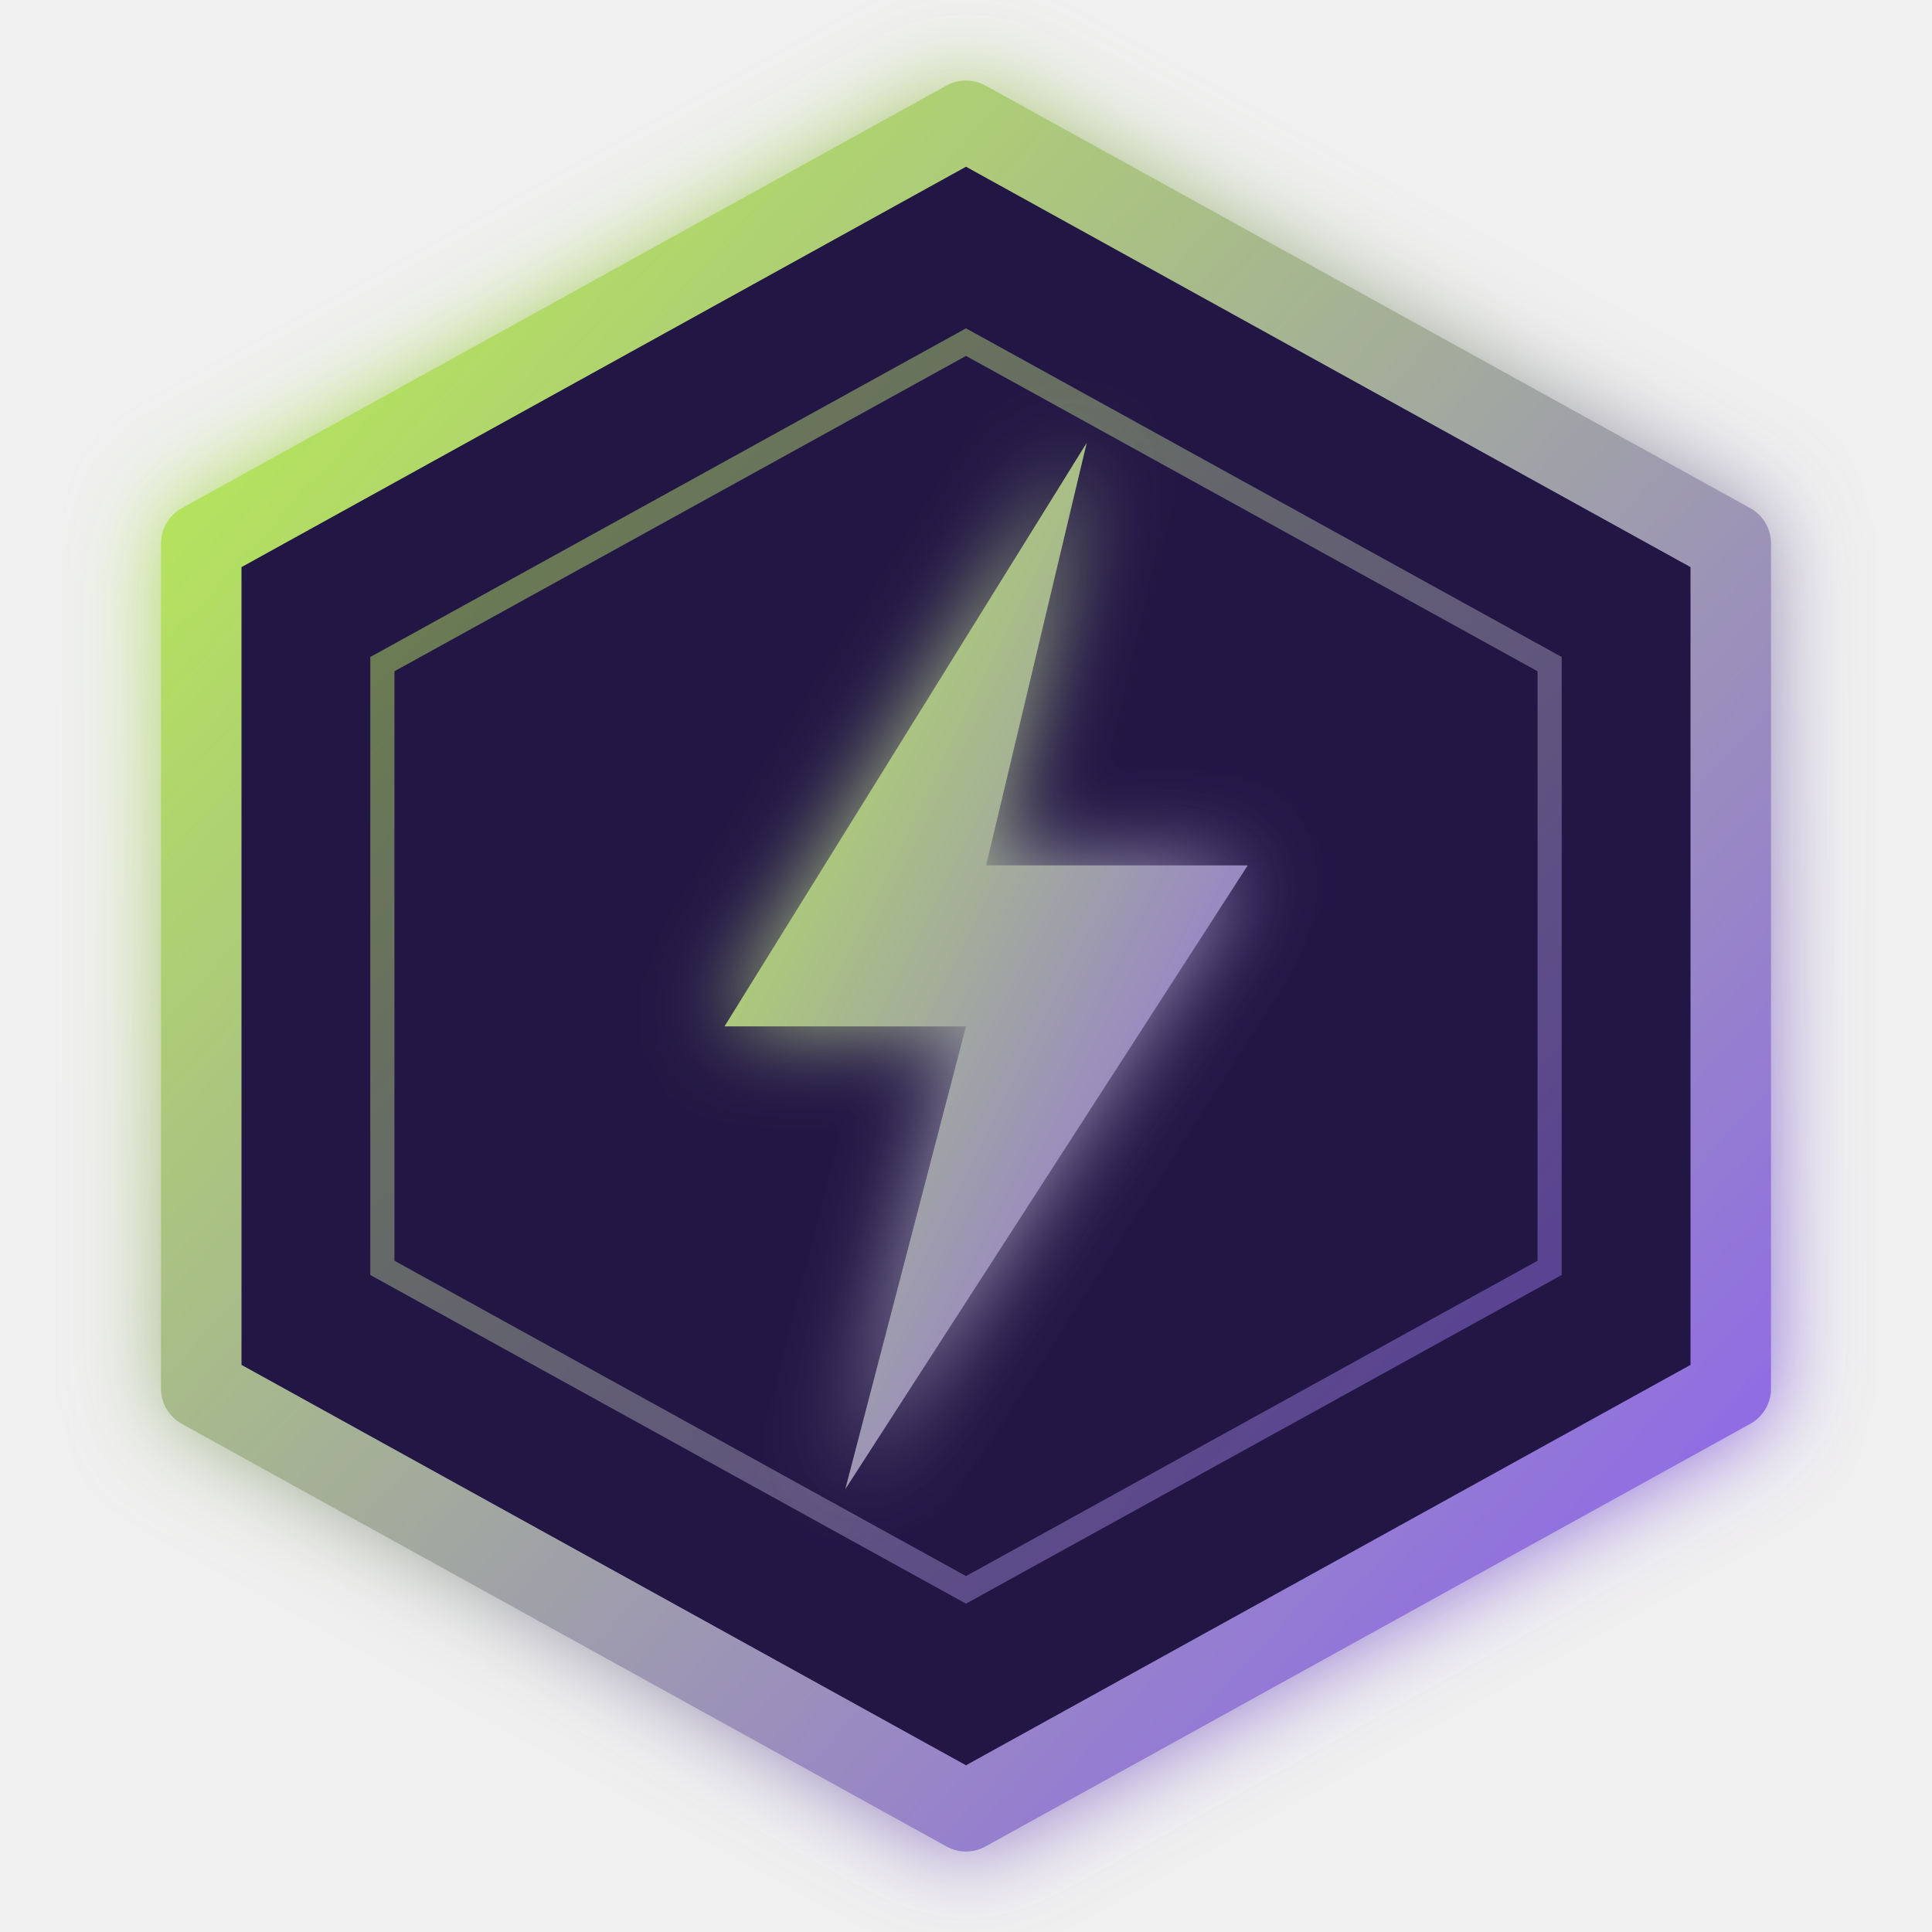
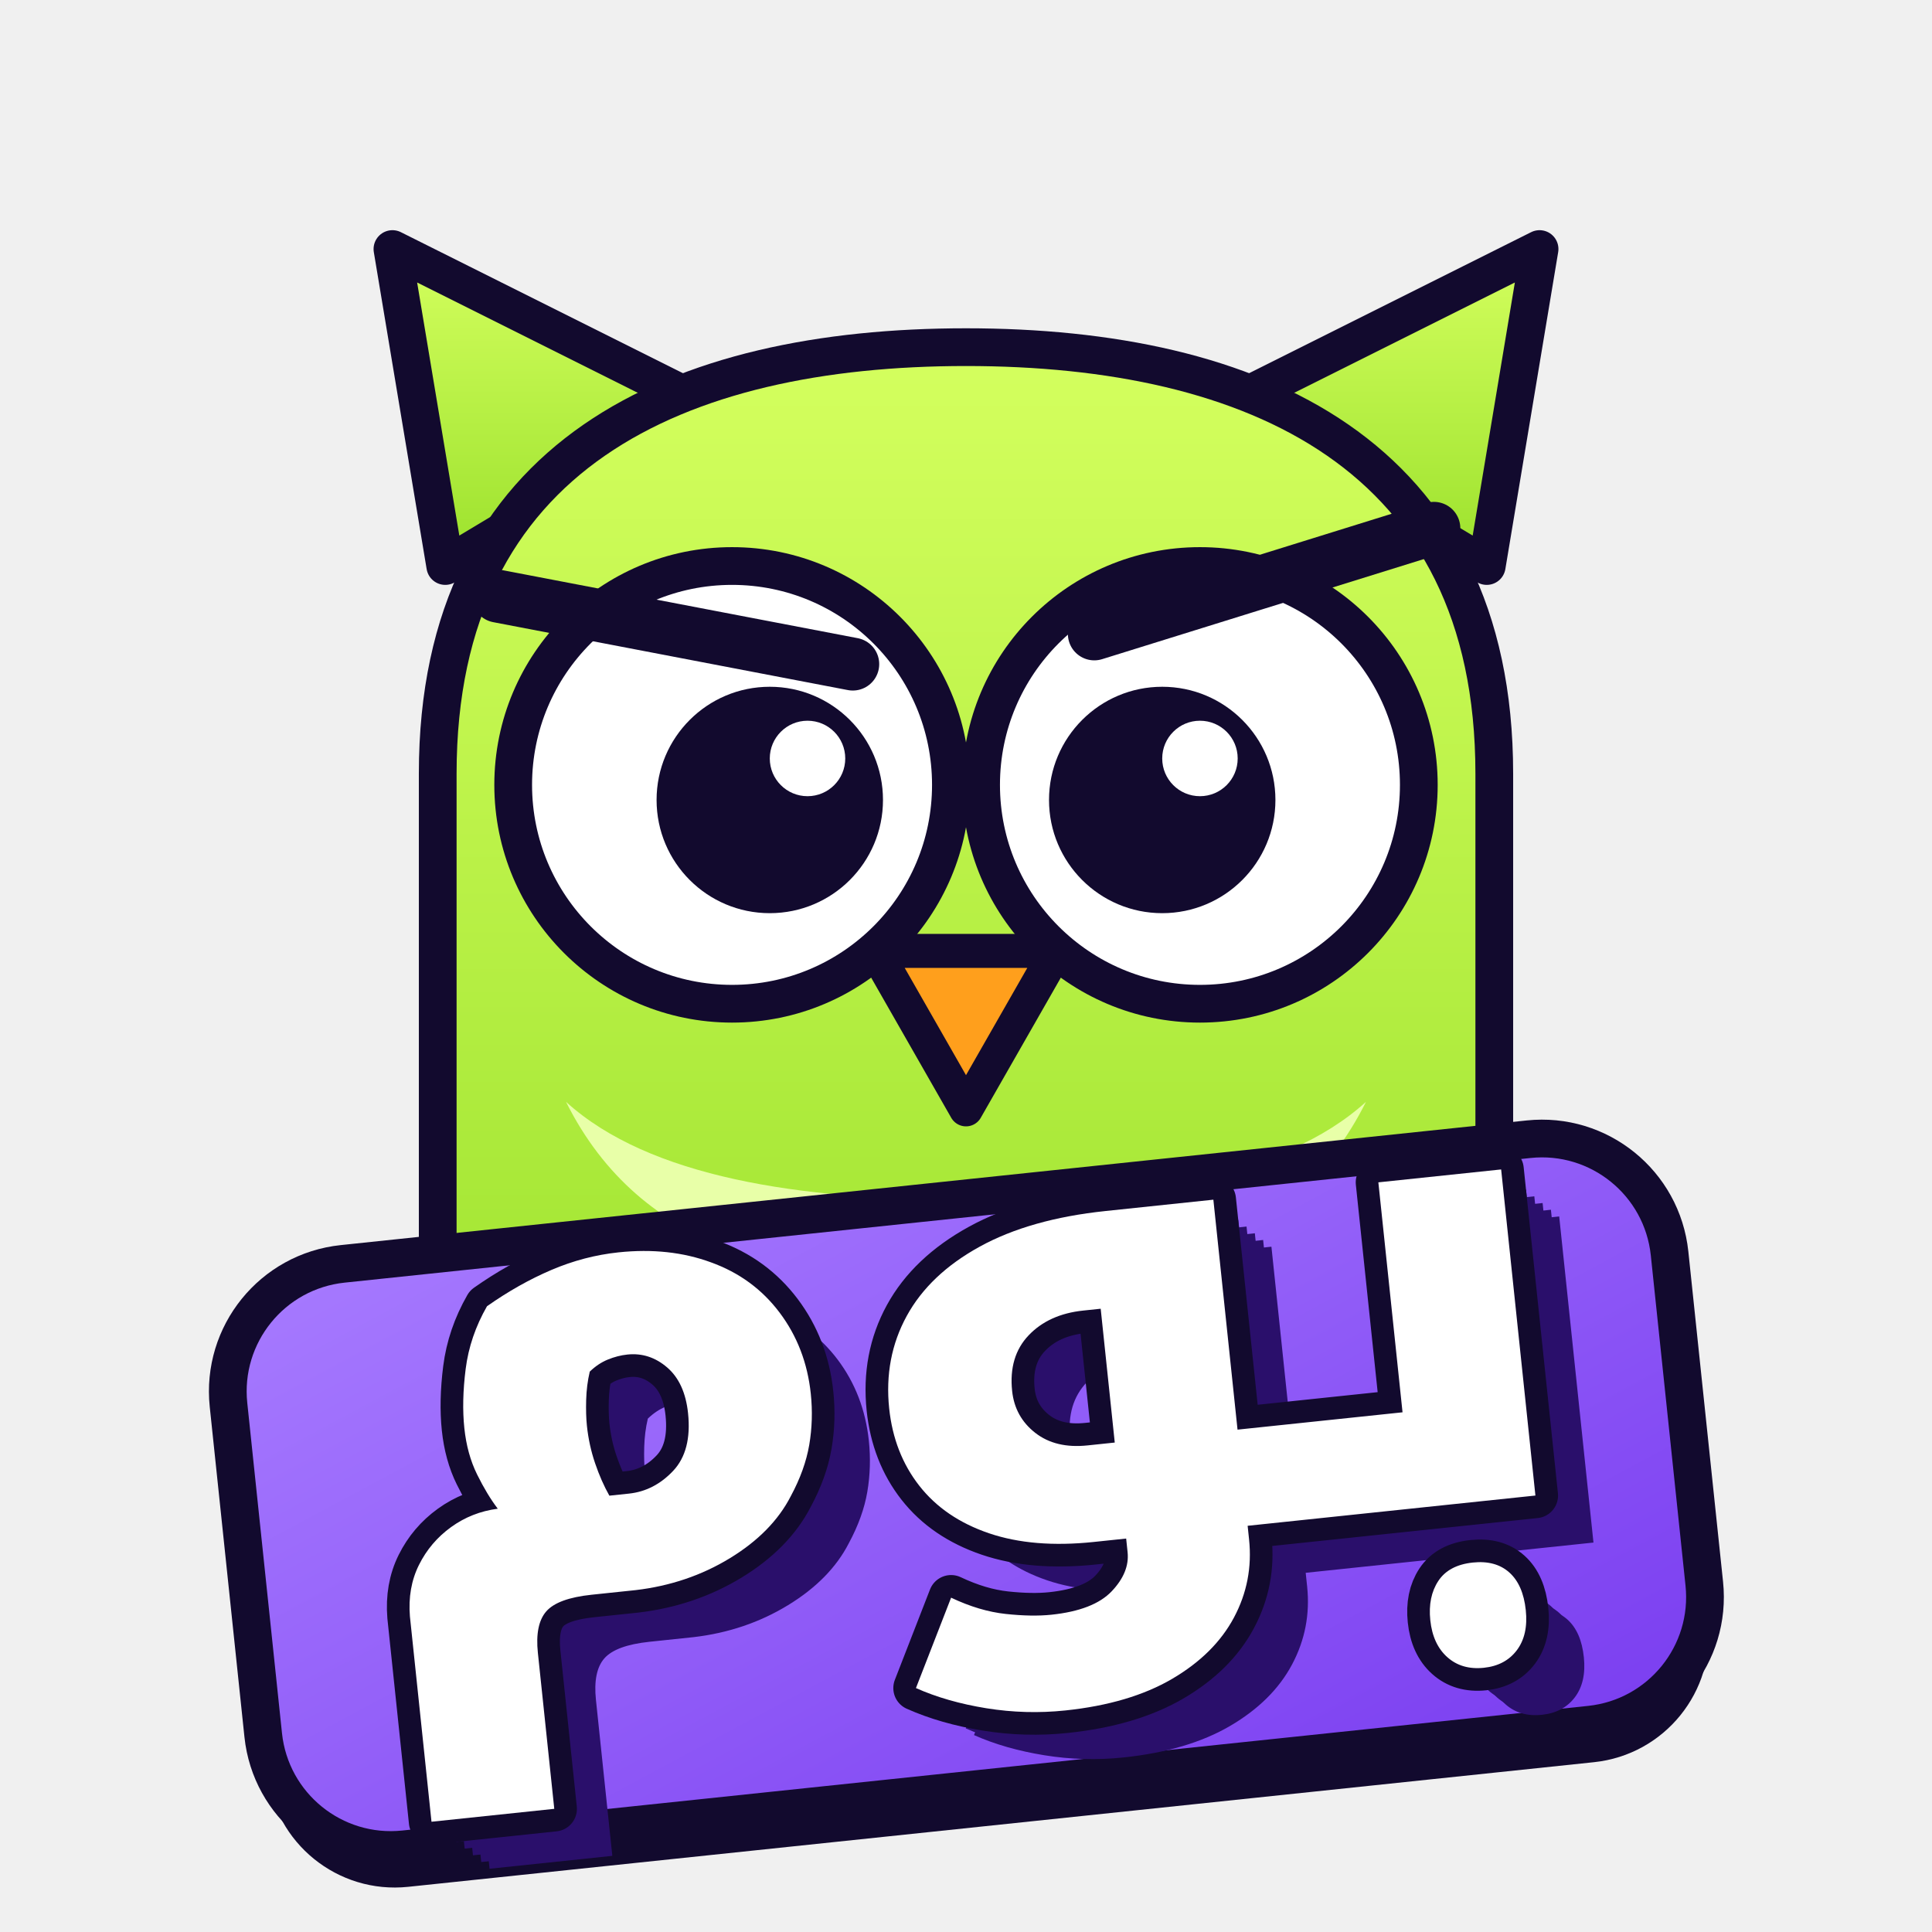
- <svg xmlns="http://www.w3.org/2000/svg" viewBox="0 0 96 96" width="96" height="96" role="img" aria-label="ZAKA ARENA">
+ <svg xmlns="http://www.w3.org/2000/svg" viewBox="0 0 512 512" role="img" aria-label="بوم BOOM">
  <defs>
-     <linearGradient id="g" x1="0" y1="0" x2="1" y2="1">
-       <stop offset="0" stop-color="#b9f34b" />
-       <stop offset="1" stop-color="#8b5cf6" />
+     <linearGradient id="bg" x1="0" y1="0" x2="1" y2="1">
+       <stop offset="0" stop-color="#2d1a6e" />
+       <stop offset="1" stop-color="#120a2e" />
    </linearGradient>
-     <filter id="glow" x="-30%" y="-30%" width="160%" height="160%">
-       <feGaussianBlur stdDeviation="2.2" result="b" />
-       <feMerge>
-         <feMergeNode in="b" />
-         <feMergeNode in="SourceGraphic" />
-       </feMerge>
-     </filter>
+     <linearGradient id="ow" x1="0" y1="0" x2="0" y2="1">
+       <stop offset="0" stop-color="#d4ff5e" />
+       <stop offset="1" stop-color="#9be12c" />
+     </linearGradient>
+     <linearGradient id="bn" x1="0" y1="0" x2="1" y2="1">
+       <stop offset="0" stop-color="#a77bff" />
+       <stop offset="1" stop-color="#7a3df0" />
+     </linearGradient>
  </defs>
-   <polygon points="48,6 86,27 86,69 48,90 10,69 10,27" fill="#211344" stroke="url(#g)" stroke-width="4" stroke-linejoin="round" filter="url(#glow)" />
-   <polygon points="48,17 77,33 77,63 48,79 19,63 19,33" fill="none" stroke="url(#g)" stroke-width="1.2" opacity=".5" />
-   <path d="M54 22 L36 51 H48 L42 74 L62 43 H49 Z" fill="url(#g)" filter="url(#glow)" />
+   <g stroke="#120a2e" stroke-width="10" stroke-linejoin="round" stroke-linecap="round">
+     <path d="M118 150 L104 66 L188 108 Z" fill="url(#ow)" />
+     <path d="M394 150 L408 66 L324 108 Z" fill="url(#ow)" />
+     <path d="M116 205 C116 120 180 92 256 92 C332 92 396 120 396 205 L396 330 C396 372 330 392 256 392 C182 392 116 372 116 330 Z" fill="url(#ow)" />
+     <path d="M150 292 C170 332 210 340 256 340 C302 340 342 332 362 292 C340 312 300 318 256 318 C212 318 172 312 150 292Z" fill="#e8ffa8" stroke-width="0" />
+     <circle cx="194" cy="208" r="58" fill="#fff" />
+     <circle cx="318" cy="208" r="58" fill="#fff" />
+   </g>
+   <circle cx="204" cy="212" r="30" fill="#120a2e" />
+   <circle cx="308" cy="212" r="30" fill="#120a2e" />
+   <circle cx="214" cy="201" r="10" fill="#fff" />
+   <circle cx="318" cy="201" r="10" fill="#fff" />
+   <path d="M132 158 L226 176" stroke="#120a2e" stroke-width="14" stroke-linecap="round" />
+   <path d="M380 140 L290 168" stroke="#120a2e" stroke-width="14" stroke-linecap="round" />
+   <path d="M232 252 L280 252 L256 294 Z" fill="#ff9f1c" stroke="#120a2e" stroke-width="9" stroke-linejoin="round" />
+   <g transform="rotate(-6 256 395)">
+     <rect x="64" y="318" width="384" height="156" rx="34" fill="#120a2e" transform="translate(0 10)" />
+     <rect x="64" y="318" width="384" height="156" rx="34" fill="url(#bn)" stroke="#120a2e" stroke-width="10" />
+     <g transform="translate(0 0)">
+       <path d="M65 4Q66 -40 87.0 -73.0Q108 -106 142.0 -125.5Q176 -145 216 -146Q202 -169 190.0 -201.5Q178 -234 178 -274Q178 -315 189.5 -364.0Q201 -413 232 -456Q284 -485 336.0 -501.0Q388 -517 441 -517Q519 -517 580 -487Q642 -457 676.5 -399.5Q711 -342 711 -271Q711 -231 700.5 -193.5Q690 -156 664 -118Q630 -66 561.5 -33.5Q493 -1 413 0H345Q293 0 273.5 18.0Q254 36 254 80V320H65ZM365 -258Q365 -228 371.5 -199.5Q378 -171 388 -148H418Q457 -148 489.0 -175.5Q521 -203 521 -261Q521 -308 496.5 -334.0Q472 -360 438 -360Q423 -360 407.5 -355.5Q392 -351 378 -340Q371 -320 368.0 -297.5Q365 -275 365 -258Z M1048 252Q987 252 928.0 236.0Q869 220 824 194L892 62Q933 87 972.5 95.5Q1012 104 1042 104Q1107 104 1137.5 78.0Q1168 52 1168 21V0H1118Q1025 0 960.0 -30.0Q895 -60 861.5 -113.5Q828 -167 828 -236Q828 -314 869.5 -374.0Q911 -434 992.0 -468.0Q1073 -502 1189 -502H1355V-148H1499Q1504 -148 1504 -144V-5Q1504 0 1499 0H1355V21Q1355 85 1319.5 137.5Q1284 190 1215.5 221.0Q1147 252 1048 252ZM1166 -148V-354H1139Q1086 -354 1052.0 -325.0Q1018 -296 1018 -243Q1018 -203 1046.5 -175.5Q1075 -148 1124 -148Z M1489 0Q1484 0 1484 -5V-144Q1484 -148 1489 -148H1609V-502H1798V0ZM1692 254Q1658 254 1638.0 232.0Q1618 210 1618 173Q1618 137 1636.5 114.5Q1655 92 1692 92Q1727 92 1746.0 113.0Q1765 134 1765 173Q1765 211 1745.0 232.5Q1725 254 1692 254Z" transform="translate(108.7 426.1) scale(0.1731)" fill="#2a0f6b" />
+       <path d="M65 4Q66 -40 87.0 -73.0Q108 -106 142.0 -125.5Q176 -145 216 -146Q202 -169 190.0 -201.5Q178 -234 178 -274Q178 -315 189.5 -364.0Q201 -413 232 -456Q284 -485 336.0 -501.0Q388 -517 441 -517Q519 -517 580 -487Q642 -457 676.5 -399.5Q711 -342 711 -271Q711 -231 700.5 -193.5Q690 -156 664 -118Q630 -66 561.5 -33.5Q493 -1 413 0H345Q293 0 273.5 18.0Q254 36 254 80V320H65ZM365 -258Q365 -228 371.5 -199.5Q378 -171 388 -148H418Q457 -148 489.0 -175.5Q521 -203 521 -261Q521 -308 496.5 -334.0Q472 -360 438 -360Q423 -360 407.5 -355.5Q392 -351 378 -340Q371 -320 368.0 -297.5Q365 -275 365 -258Z M1048 252Q987 252 928.0 236.0Q869 220 824 194L892 62Q933 87 972.5 95.5Q1012 104 1042 104Q1107 104 1137.5 78.0Q1168 52 1168 21V0H1118Q1025 0 960.0 -30.0Q895 -60 861.5 -113.5Q828 -167 828 -236Q828 -314 869.5 -374.0Q911 -434 992.0 -468.0Q1073 -502 1189 -502H1355V-148H1499Q1504 -148 1504 -144V-5Q1504 0 1499 0H1355V21Q1355 85 1319.5 137.5Q1284 190 1215.5 221.0Q1147 252 1048 252ZM1166 -148V-354H1139Q1086 -354 1052.0 -325.0Q1018 -296 1018 -243Q1018 -203 1046.5 -175.5Q1075 -148 1124 -148Z M1489 0Q1484 0 1484 -5V-144Q1484 -148 1489 -148H1609V-502H1798V0ZM1692 254Q1658 254 1638.0 232.0Q1618 210 1618 173Q1618 137 1636.5 114.5Q1655 92 1692 92Q1727 92 1746.0 113.0Q1765 134 1765 173Q1765 211 1745.0 232.5Q1725 254 1692 254Z" transform="translate(106.7 424.1) scale(0.1731)" fill="#2a0f6b" />
+       <path d="M65 4Q66 -40 87.0 -73.0Q108 -106 142.0 -125.5Q176 -145 216 -146Q202 -169 190.0 -201.5Q178 -234 178 -274Q178 -315 189.5 -364.0Q201 -413 232 -456Q284 -485 336.0 -501.0Q388 -517 441 -517Q519 -517 580 -487Q642 -457 676.5 -399.5Q711 -342 711 -271Q711 -231 700.5 -193.5Q690 -156 664 -118Q630 -66 561.5 -33.5Q493 -1 413 0H345Q293 0 273.5 18.0Q254 36 254 80V320H65ZM365 -258Q365 -228 371.5 -199.5Q378 -171 388 -148H418Q457 -148 489.0 -175.5Q521 -203 521 -261Q521 -308 496.5 -334.0Q472 -360 438 -360Q423 -360 407.5 -355.5Q392 -351 378 -340Q371 -320 368.0 -297.5Q365 -275 365 -258Z M1048 252Q987 252 928.0 236.0Q869 220 824 194L892 62Q933 87 972.5 95.5Q1012 104 1042 104Q1107 104 1137.5 78.0Q1168 52 1168 21V0H1118Q1025 0 960.0 -30.0Q895 -60 861.5 -113.5Q828 -167 828 -236Q828 -314 869.5 -374.0Q911 -434 992.0 -468.0Q1073 -502 1189 -502H1355V-148H1499Q1504 -148 1504 -144V-5Q1504 0 1499 0H1355V21Q1355 85 1319.5 137.5Q1284 190 1215.5 221.0Q1147 252 1048 252ZM1166 -148V-354H1139Q1086 -354 1052.0 -325.0Q1018 -296 1018 -243Q1018 -203 1046.5 -175.5Q1075 -148 1124 -148Z M1489 0Q1484 0 1484 -5V-144Q1484 -148 1489 -148H1609V-502H1798V0ZM1692 254Q1658 254 1638.0 232.0Q1618 210 1618 173Q1618 137 1636.5 114.5Q1655 92 1692 92Q1727 92 1746.0 113.0Q1765 134 1765 173Q1765 211 1745.0 232.5Q1725 254 1692 254Z" transform="translate(104.7 422.1) scale(0.1731)" fill="#2a0f6b" />
+       <path d="M65 4Q66 -40 87.0 -73.0Q108 -106 142.0 -125.5Q176 -145 216 -146Q202 -169 190.0 -201.5Q178 -234 178 -274Q178 -315 189.5 -364.0Q201 -413 232 -456Q284 -485 336.0 -501.0Q388 -517 441 -517Q519 -517 580 -487Q642 -457 676.5 -399.5Q711 -342 711 -271Q711 -231 700.5 -193.5Q690 -156 664 -118Q630 -66 561.5 -33.5Q493 -1 413 0H345Q293 0 273.5 18.0Q254 36 254 80V320H65ZM365 -258Q365 -228 371.5 -199.5Q378 -171 388 -148H418Q457 -148 489.0 -175.5Q521 -203 521 -261Q521 -308 496.5 -334.0Q472 -360 438 -360Q423 -360 407.5 -355.5Q392 -351 378 -340Q371 -320 368.0 -297.5Q365 -275 365 -258Z M1048 252Q987 252 928.0 236.0Q869 220 824 194L892 62Q933 87 972.5 95.5Q1012 104 1042 104Q1107 104 1137.5 78.0Q1168 52 1168 21V0H1118Q1025 0 960.0 -30.0Q895 -60 861.5 -113.5Q828 -167 828 -236Q828 -314 869.5 -374.0Q911 -434 992.0 -468.0Q1073 -502 1189 -502H1355V-148H1499Q1504 -148 1504 -144V-5Q1504 0 1499 0H1355V21Q1355 85 1319.5 137.5Q1284 190 1215.5 221.0Q1147 252 1048 252ZM1166 -148V-354H1139Q1086 -354 1052.0 -325.0Q1018 -296 1018 -243Q1018 -203 1046.5 -175.5Q1075 -148 1124 -148Z M1489 0Q1484 0 1484 -5V-144Q1484 -148 1489 -148H1609V-502H1798V0ZM1692 254Q1658 254 1638.0 232.0Q1618 210 1618 173Q1618 137 1636.5 114.5Q1655 92 1692 92Q1727 92 1746.0 113.0Q1765 134 1765 173Q1765 211 1745.0 232.5Q1725 254 1692 254Z" transform="translate(102.7 420.1) scale(0.1731)" fill="#2a0f6b" />
+       <path d="M65 4Q66 -40 87.0 -73.0Q108 -106 142.0 -125.5Q176 -145 216 -146Q202 -169 190.0 -201.5Q178 -234 178 -274Q178 -315 189.5 -364.0Q201 -413 232 -456Q284 -485 336.0 -501.0Q388 -517 441 -517Q519 -517 580 -487Q642 -457 676.5 -399.5Q711 -342 711 -271Q711 -231 700.5 -193.5Q690 -156 664 -118Q630 -66 561.5 -33.5Q493 -1 413 0H345Q293 0 273.5 18.0Q254 36 254 80V320H65ZM365 -258Q365 -228 371.5 -199.5Q378 -171 388 -148H418Q457 -148 489.0 -175.5Q521 -203 521 -261Q521 -308 496.5 -334.0Q472 -360 438 -360Q423 -360 407.5 -355.5Q392 -351 378 -340Q371 -320 368.0 -297.5Q365 -275 365 -258Z M1048 252Q987 252 928.0 236.0Q869 220 824 194L892 62Q933 87 972.5 95.5Q1012 104 1042 104Q1107 104 1137.5 78.0Q1168 52 1168 21V0H1118Q1025 0 960.0 -30.0Q895 -60 861.5 -113.5Q828 -167 828 -236Q828 -314 869.5 -374.0Q911 -434 992.0 -468.0Q1073 -502 1189 -502H1355V-148H1499Q1504 -148 1504 -144V-5Q1504 0 1499 0H1355V21Q1355 85 1319.5 137.5Q1284 190 1215.5 221.0Q1147 252 1048 252ZM1166 -148V-354H1139Q1086 -354 1052.0 -325.0Q1018 -296 1018 -243Q1018 -203 1046.5 -175.5Q1075 -148 1124 -148Z M1489 0Q1484 0 1484 -5V-144Q1484 -148 1489 -148H1609V-502H1798V0ZM1692 254Q1658 254 1638.0 232.0Q1618 210 1618 173Q1618 137 1636.5 114.5Q1655 92 1692 92Q1727 92 1746.0 113.0Q1765 134 1765 173Q1765 211 1745.0 232.5Q1725 254 1692 254Z" transform="translate(100.7 418.1) scale(0.1731)" fill="#2a0f6b" />
+       <path d="M65 4Q66 -40 87.0 -73.0Q108 -106 142.0 -125.5Q176 -145 216 -146Q202 -169 190.0 -201.5Q178 -234 178 -274Q178 -315 189.5 -364.0Q201 -413 232 -456Q284 -485 336.0 -501.0Q388 -517 441 -517Q519 -517 580 -487Q642 -457 676.5 -399.5Q711 -342 711 -271Q711 -231 700.5 -193.5Q690 -156 664 -118Q630 -66 561.5 -33.5Q493 -1 413 0H345Q293 0 273.5 18.0Q254 36 254 80V320H65ZM365 -258Q365 -228 371.5 -199.5Q378 -171 388 -148H418Q457 -148 489.0 -175.5Q521 -203 521 -261Q521 -308 496.5 -334.0Q472 -360 438 -360Q423 -360 407.5 -355.5Q392 -351 378 -340Q371 -320 368.0 -297.5Q365 -275 365 -258Z M1048 252Q987 252 928.0 236.0Q869 220 824 194L892 62Q933 87 972.5 95.5Q1012 104 1042 104Q1107 104 1137.5 78.0Q1168 52 1168 21V0H1118Q1025 0 960.0 -30.0Q895 -60 861.5 -113.5Q828 -167 828 -236Q828 -314 869.5 -374.0Q911 -434 992.0 -468.0Q1073 -502 1189 -502H1355V-148H1499Q1504 -148 1504 -144V-5Q1504 0 1499 0H1355V21Q1355 85 1319.5 137.5Q1284 190 1215.5 221.0Q1147 252 1048 252ZM1166 -148V-354H1139Q1086 -354 1052.0 -325.0Q1018 -296 1018 -243Q1018 -203 1046.5 -175.5Q1075 -148 1124 -148Z M1489 0Q1484 0 1484 -5V-144Q1484 -148 1489 -148H1609V-502H1798V0ZM1692 254Q1658 254 1638.0 232.0Q1618 210 1618 173Q1618 137 1636.5 114.5Q1655 92 1692 92Q1727 92 1746.0 113.0Q1765 134 1765 173Q1765 211 1745.0 232.5Q1725 254 1692 254Z" transform="translate(98.7 416.1) scale(0.1731)" fill="#2a0f6b" />
+       <path d="M65 4Q66 -40 87.0 -73.0Q108 -106 142.0 -125.5Q176 -145 216 -146Q202 -169 190.0 -201.5Q178 -234 178 -274Q178 -315 189.5 -364.0Q201 -413 232 -456Q284 -485 336.0 -501.0Q388 -517 441 -517Q519 -517 580 -487Q642 -457 676.5 -399.5Q711 -342 711 -271Q711 -231 700.5 -193.5Q690 -156 664 -118Q630 -66 561.5 -33.5Q493 -1 413 0H345Q293 0 273.5 18.0Q254 36 254 80V320H65ZM365 -258Q365 -228 371.5 -199.5Q378 -171 388 -148H418Q457 -148 489.0 -175.5Q521 -203 521 -261Q521 -308 496.5 -334.0Q472 -360 438 -360Q423 -360 407.5 -355.5Q392 -351 378 -340Q371 -320 368.0 -297.5Q365 -275 365 -258Z M1048 252Q987 252 928.0 236.0Q869 220 824 194L892 62Q933 87 972.5 95.5Q1012 104 1042 104Q1107 104 1137.5 78.0Q1168 52 1168 21V0H1118Q1025 0 960.0 -30.0Q895 -60 861.5 -113.5Q828 -167 828 -236Q828 -314 869.5 -374.0Q911 -434 992.0 -468.0Q1073 -502 1189 -502H1355V-148H1499Q1504 -148 1504 -144V-5Q1504 0 1499 0H1355V21Q1355 85 1319.5 137.5Q1284 190 1215.5 221.0Q1147 252 1048 252ZM1166 -148V-354H1139Q1086 -354 1052.0 -325.0Q1018 -296 1018 -243Q1018 -203 1046.5 -175.5Q1075 -148 1124 -148Z M1489 0Q1484 0 1484 -5V-144Q1484 -148 1489 -148H1609V-502H1798V0ZM1692 254Q1658 254 1638.0 232.0Q1618 210 1618 173Q1618 137 1636.5 114.5Q1655 92 1692 92Q1727 92 1746.0 113.0Q1765 134 1765 173Q1765 211 1745.0 232.5Q1725 254 1692 254Z" transform="translate(96.7 414.1) scale(0.1731)" fill="#2a0f6b" />
+       <path d="M65 4Q66 -40 87.0 -73.0Q108 -106 142.0 -125.5Q176 -145 216 -146Q202 -169 190.0 -201.5Q178 -234 178 -274Q178 -315 189.5 -364.0Q201 -413 232 -456Q284 -485 336.0 -501.0Q388 -517 441 -517Q519 -517 580 -487Q642 -457 676.5 -399.5Q711 -342 711 -271Q711 -231 700.5 -193.5Q690 -156 664 -118Q630 -66 561.5 -33.5Q493 -1 413 0H345Q293 0 273.5 18.0Q254 36 254 80V320H65ZM365 -258Q365 -228 371.5 -199.5Q378 -171 388 -148H418Q457 -148 489.0 -175.5Q521 -203 521 -261Q521 -308 496.5 -334.0Q472 -360 438 -360Q423 -360 407.5 -355.5Q392 -351 378 -340Q371 -320 368.0 -297.5Q365 -275 365 -258Z M1048 252Q987 252 928.0 236.0Q869 220 824 194L892 62Q933 87 972.5 95.5Q1012 104 1042 104Q1107 104 1137.5 78.0Q1168 52 1168 21V0H1118Q1025 0 960.0 -30.0Q895 -60 861.5 -113.5Q828 -167 828 -236Q828 -314 869.5 -374.0Q911 -434 992.0 -468.0Q1073 -502 1189 -502H1355V-148H1499Q1504 -148 1504 -144V-5Q1504 0 1499 0H1355V21Q1355 85 1319.5 137.5Q1284 190 1215.5 221.0Q1147 252 1048 252ZM1166 -148V-354H1139Q1086 -354 1052.0 -325.0Q1018 -296 1018 -243Q1018 -203 1046.5 -175.5Q1075 -148 1124 -148Z M1489 0Q1484 0 1484 -5V-144Q1484 -148 1489 -148H1609V-502H1798V0ZM1692 254Q1658 254 1638.0 232.0Q1618 210 1618 173Q1618 137 1636.5 114.5Q1655 92 1692 92Q1727 92 1746.0 113.0Q1765 134 1765 173Q1765 211 1745.0 232.5Q1725 254 1692 254Z" transform="translate(94.7 412.1) scale(0.1731)" fill="#ffffff" stroke="#120a2e" stroke-width="69.3" stroke-linejoin="round" paint-order="stroke" />
+     </g>
+   </g>
</svg>
